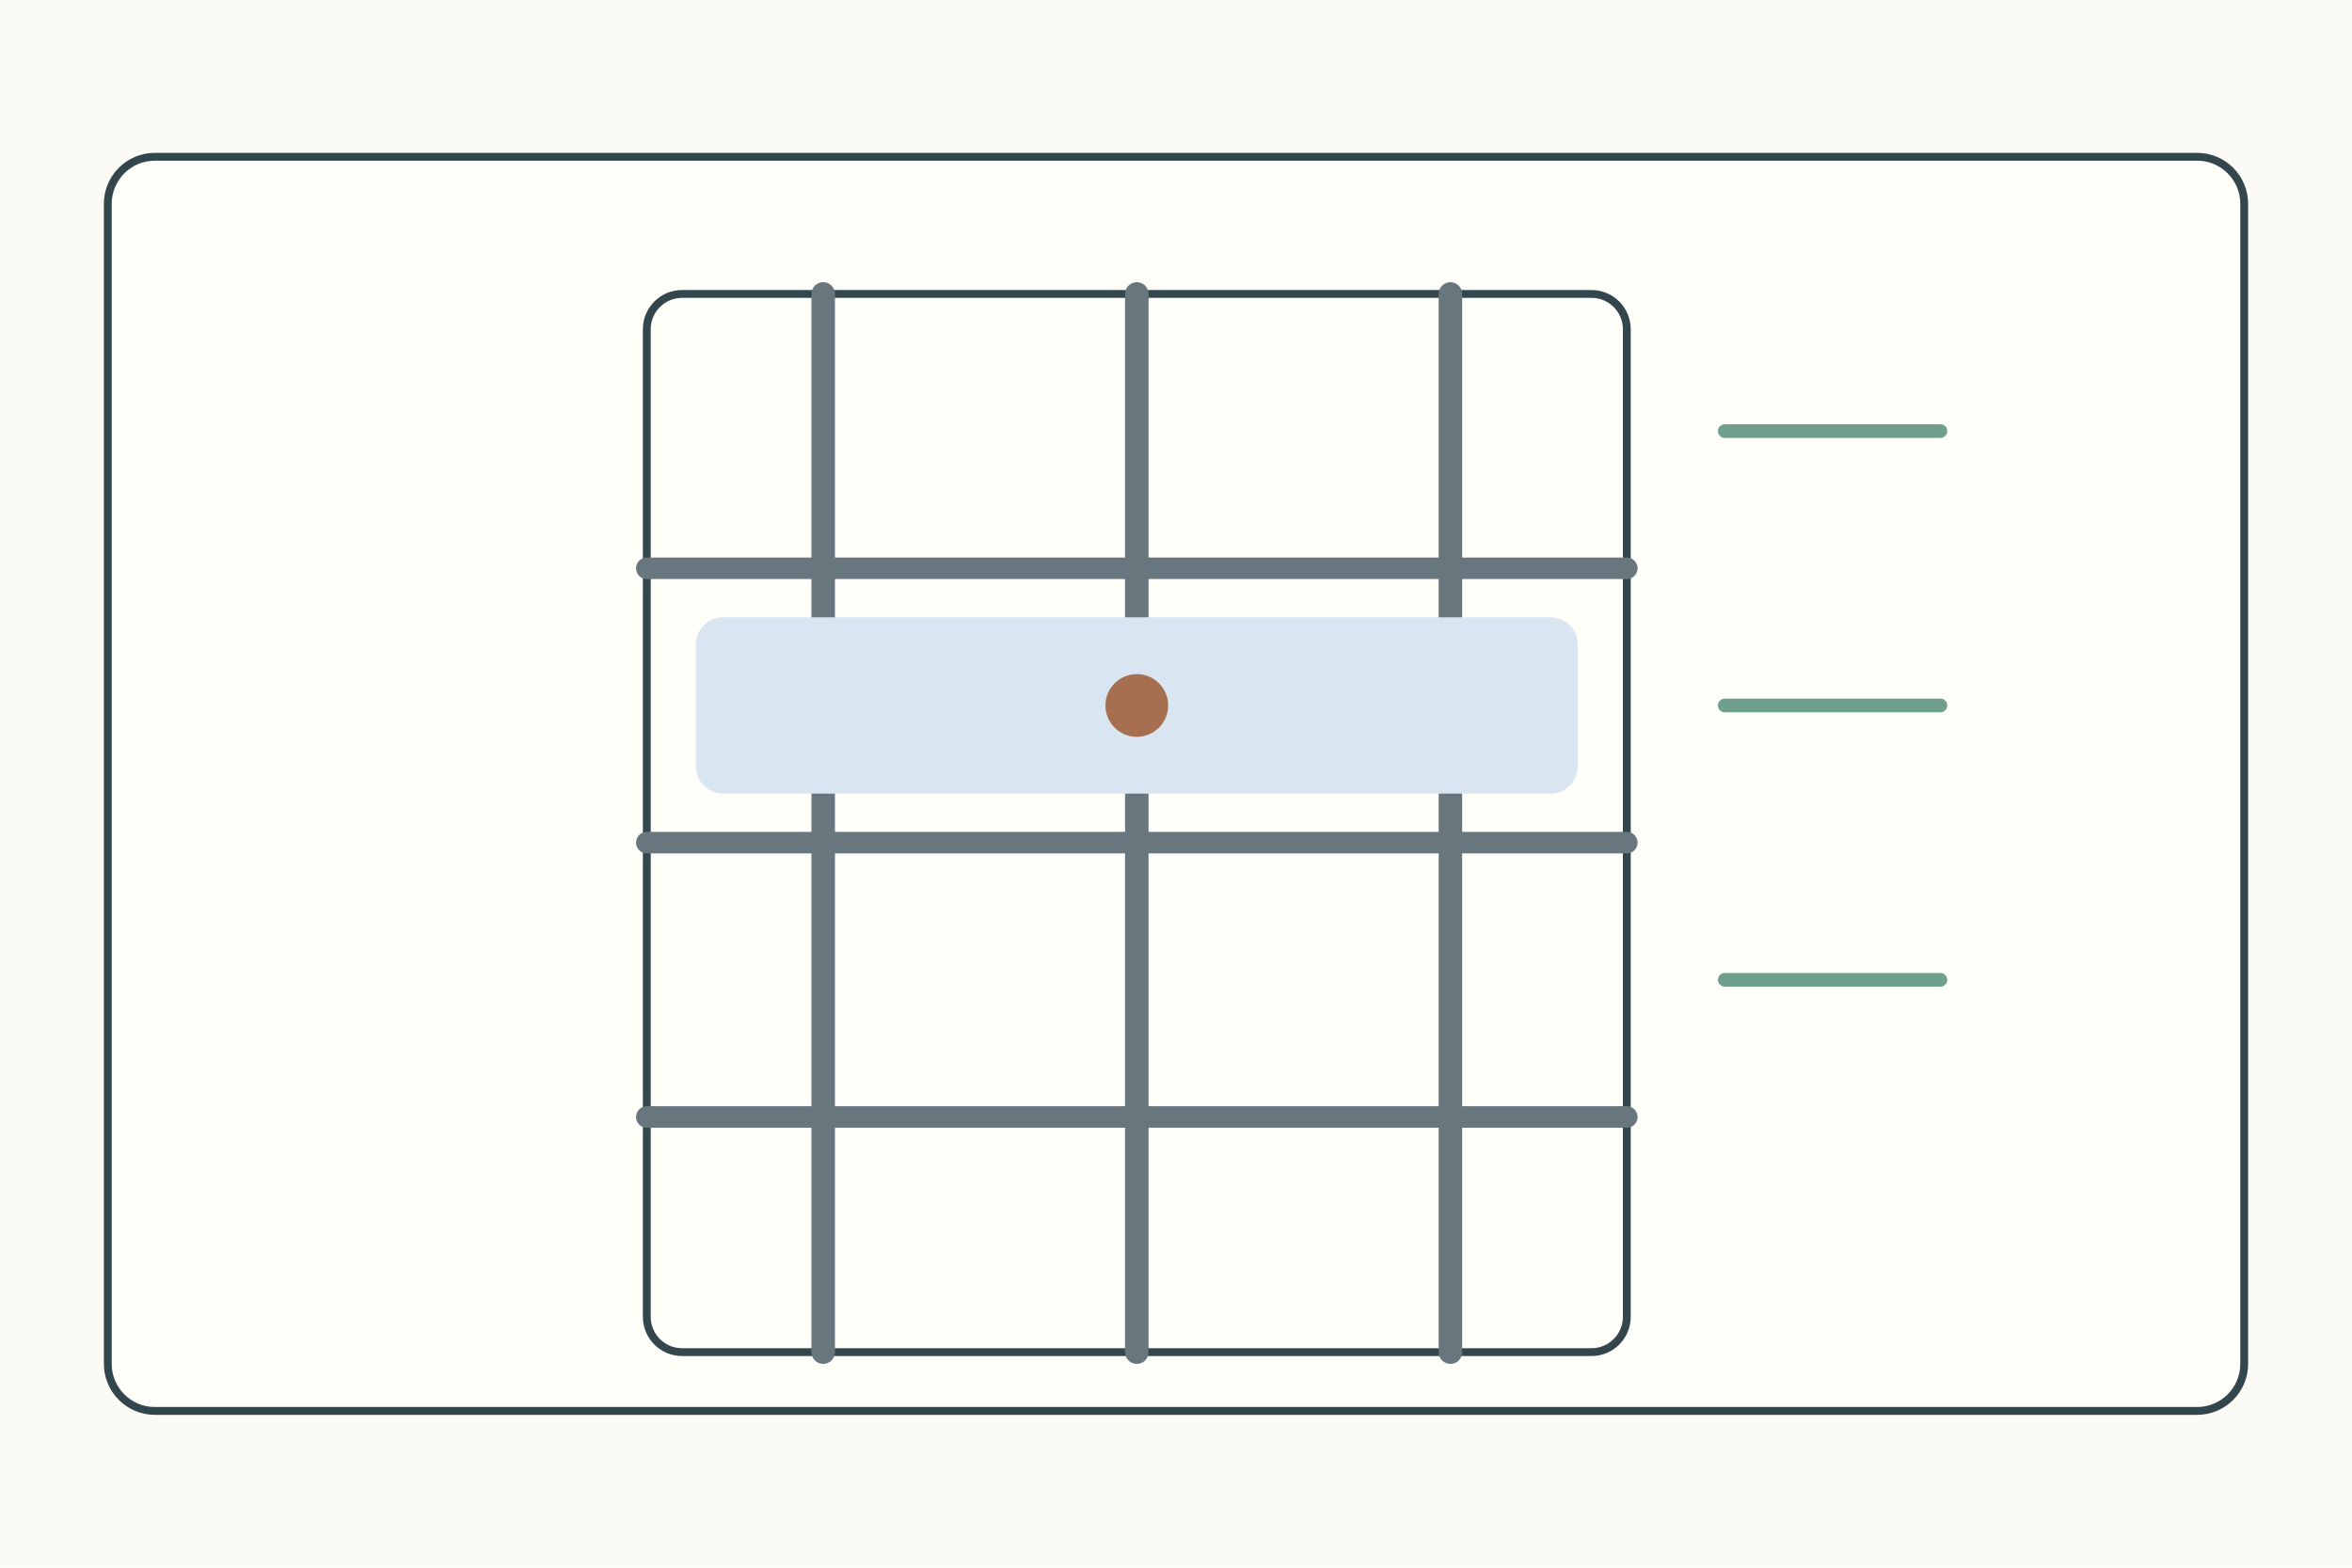
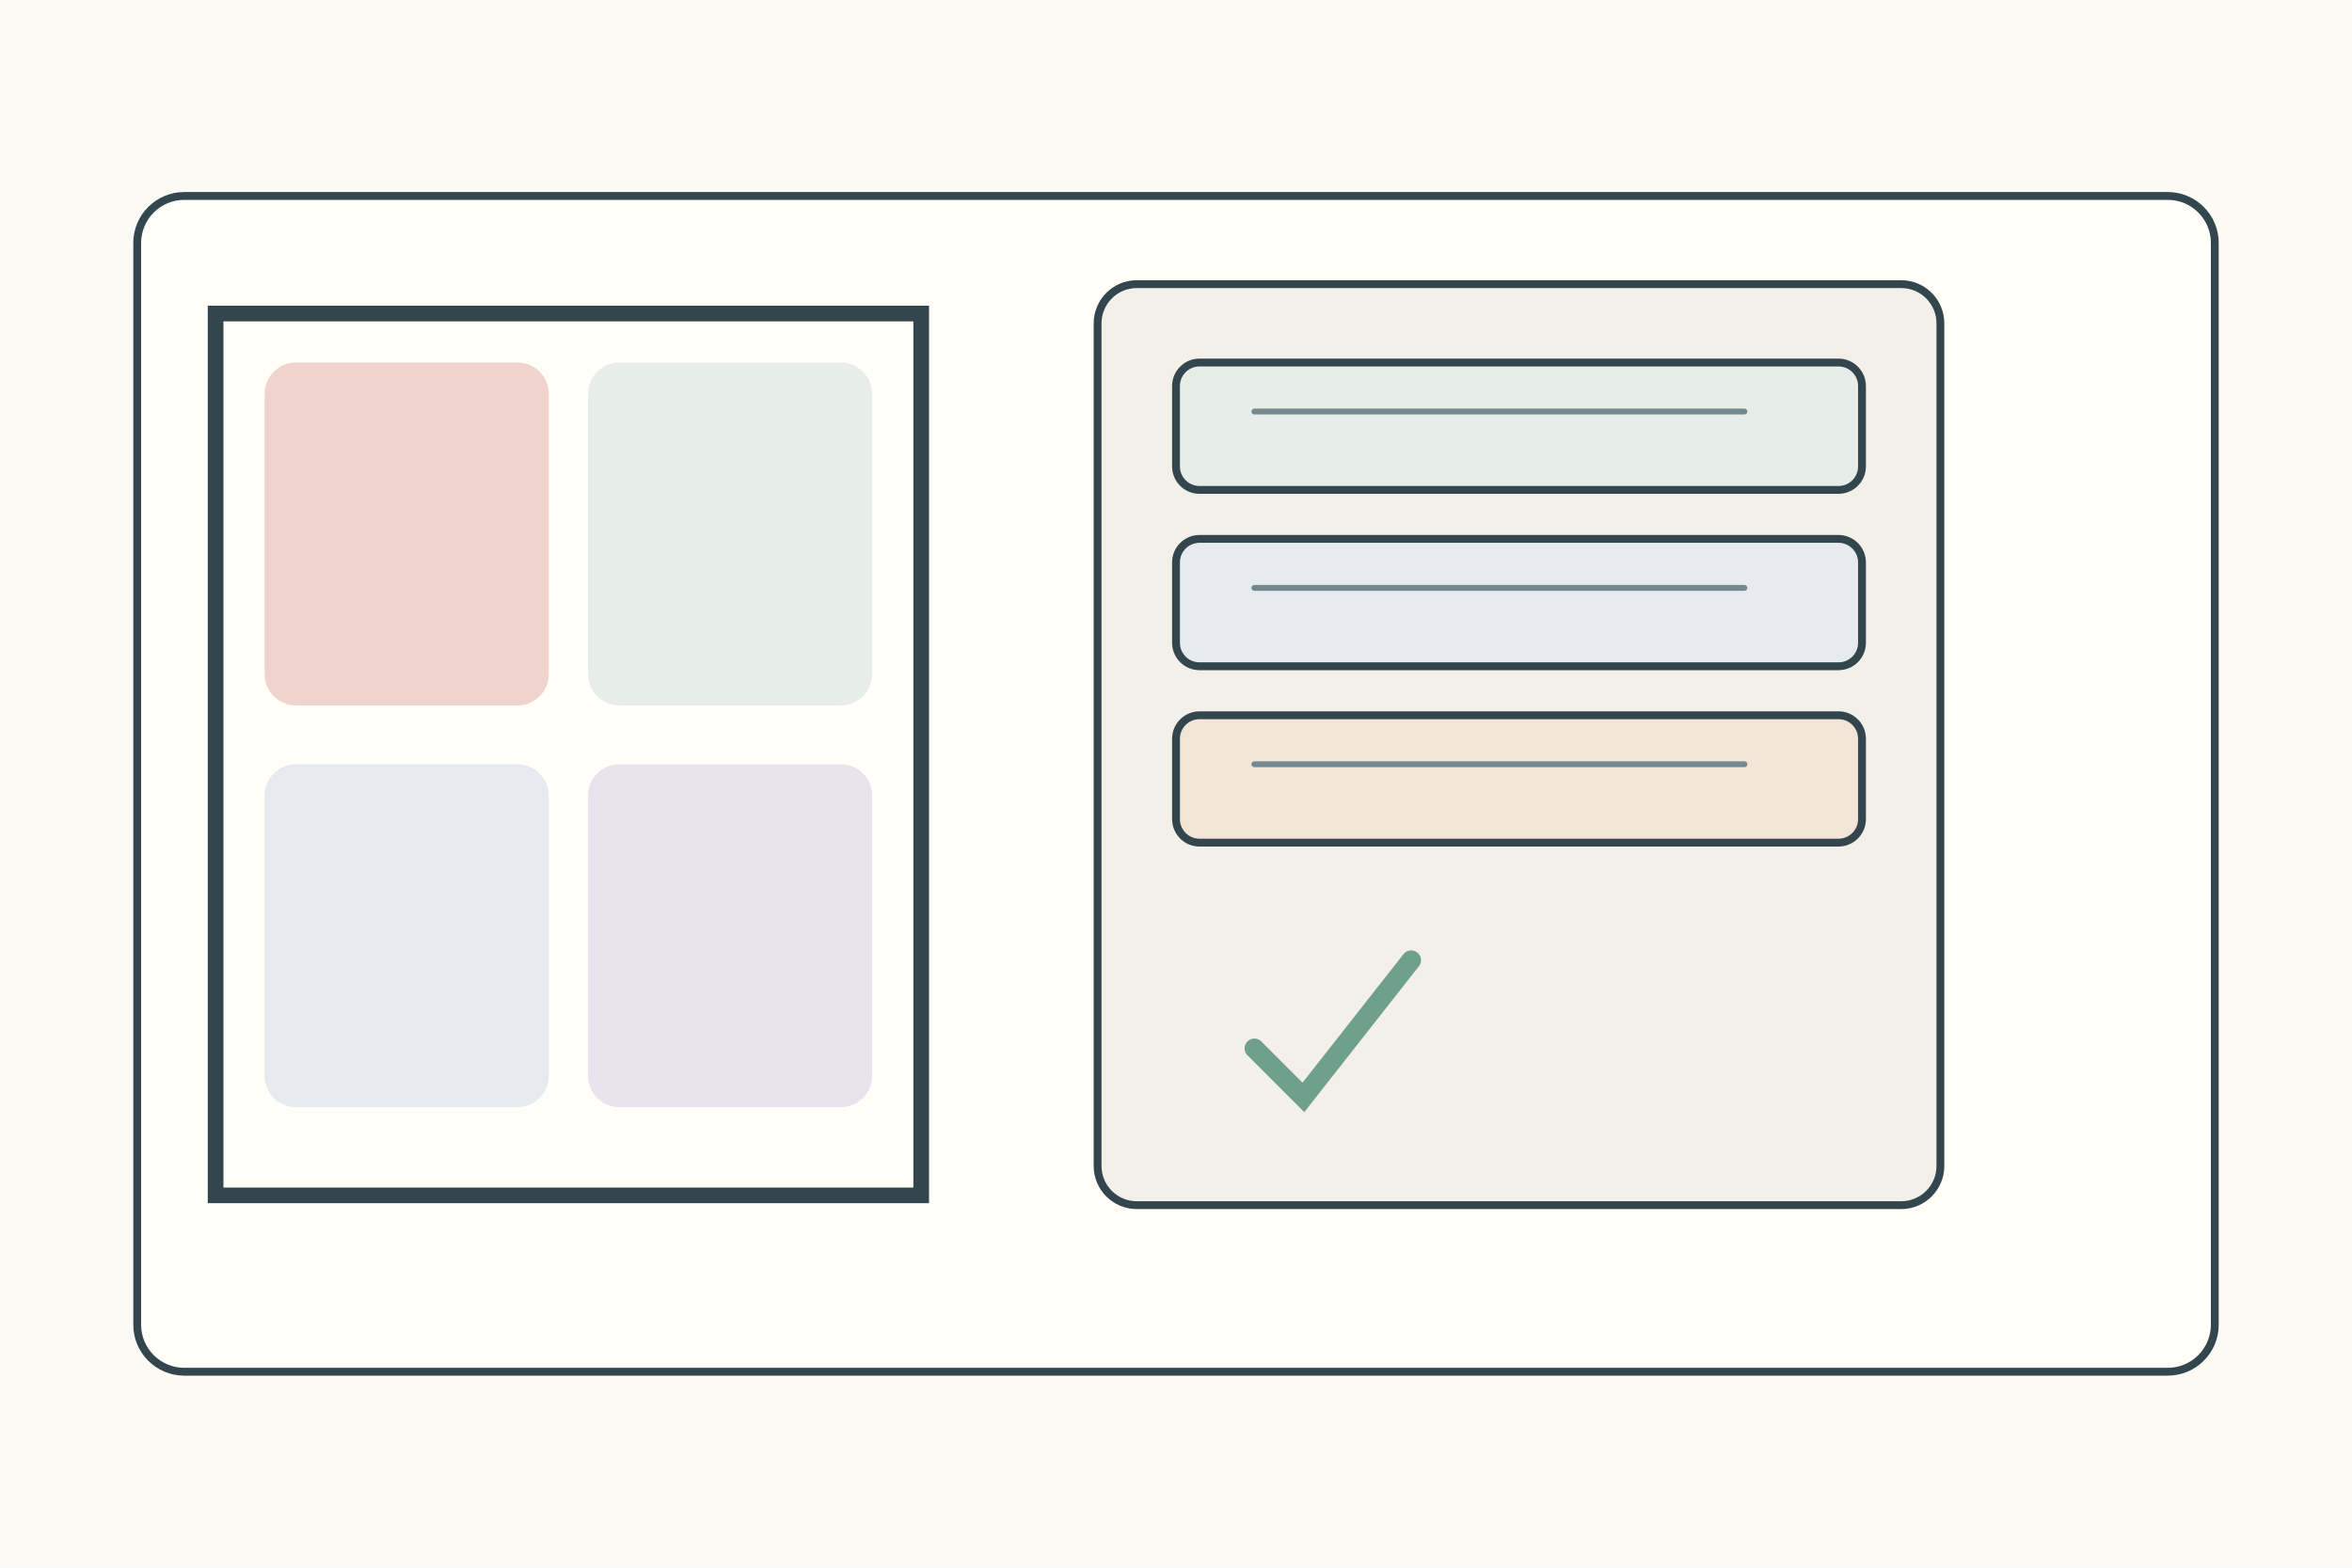
<svg xmlns="http://www.w3.org/2000/svg" width="1200" height="800">
  <rect width="1200" height="800" fill="#fbfaf4" />
-   <g stroke="#34464d" stroke-width="4" fill="none" stroke-linecap="round" stroke-linejoin="round">
-     <rect x="55" y="80" width="1090" height="640" rx="24" fill="#fffef9" />
-     <g transform="translate(170 110)">
-       <rect x="160" y="40" width="500" height="540" rx="18" fill="#fffef9" />
-       <path d="M160 180h500M160 320h500M160 460h500" stroke="#68777d" stroke-width="11" />
-       <path d="M250 40v540M410 40v540M570 40v540" stroke="#68777d" stroke-width="12" />
-       <rect x="185" y="205" width="450" height="90" rx="14" fill="#d9e5f0" stroke="none" />
-       <path d="M710 110h110M710 250h110M710 390h110" stroke="#6f9f8d" stroke-width="7" />
-       <circle cx="410" cy="250" r="16" fill="#a66f50" stroke="none" />
+   <g stroke="#34464d" stroke-width="4" fill="none" stroke-linecap="round">
+     <rect x="70" y="100" width="1060" height="600" rx="24" fill="#fffef9" />
+     <g transform="translate(110 160)">
+       <rect width="360" height="450" fill="#fffef9" stroke-width="8" />
+       <rect x="25" y="25" width="145" height="175" rx="16" fill="#f0d3cd" stroke="none" />
+       <rect x="190" y="25" width="145" height="175" rx="16" fill="#e7eee9" stroke="none" />
+       <rect x="25" y="230" width="145" height="175" rx="16" fill="#e7ebef" stroke="none" />
+       <rect x="190" y="230" width="145" height="175" rx="16" fill="#e8e4ed" stroke="none" />
+     </g>
+     <g transform="translate(560 145)">
+       <rect width="430" height="470" rx="20" fill="#f3f0e9" />
+       <rect x="40" y="40" width="350" height="65" rx="12" fill="#e7eee9" />
+       <rect x="40" y="130" width="350" height="65" rx="12" fill="#e7ebef" />
+       <rect x="40" y="220" width="350" height="65" rx="12" fill="#f0e5d7" />
+       <path d="M80 65h250M80 155h250M80 245h250" stroke="#75888d" stroke-width="3" />
+       <path d="M80 390l25 25 55-70" stroke="#6f9f8d" stroke-width="10" />
    </g>
  </g>
</svg>
